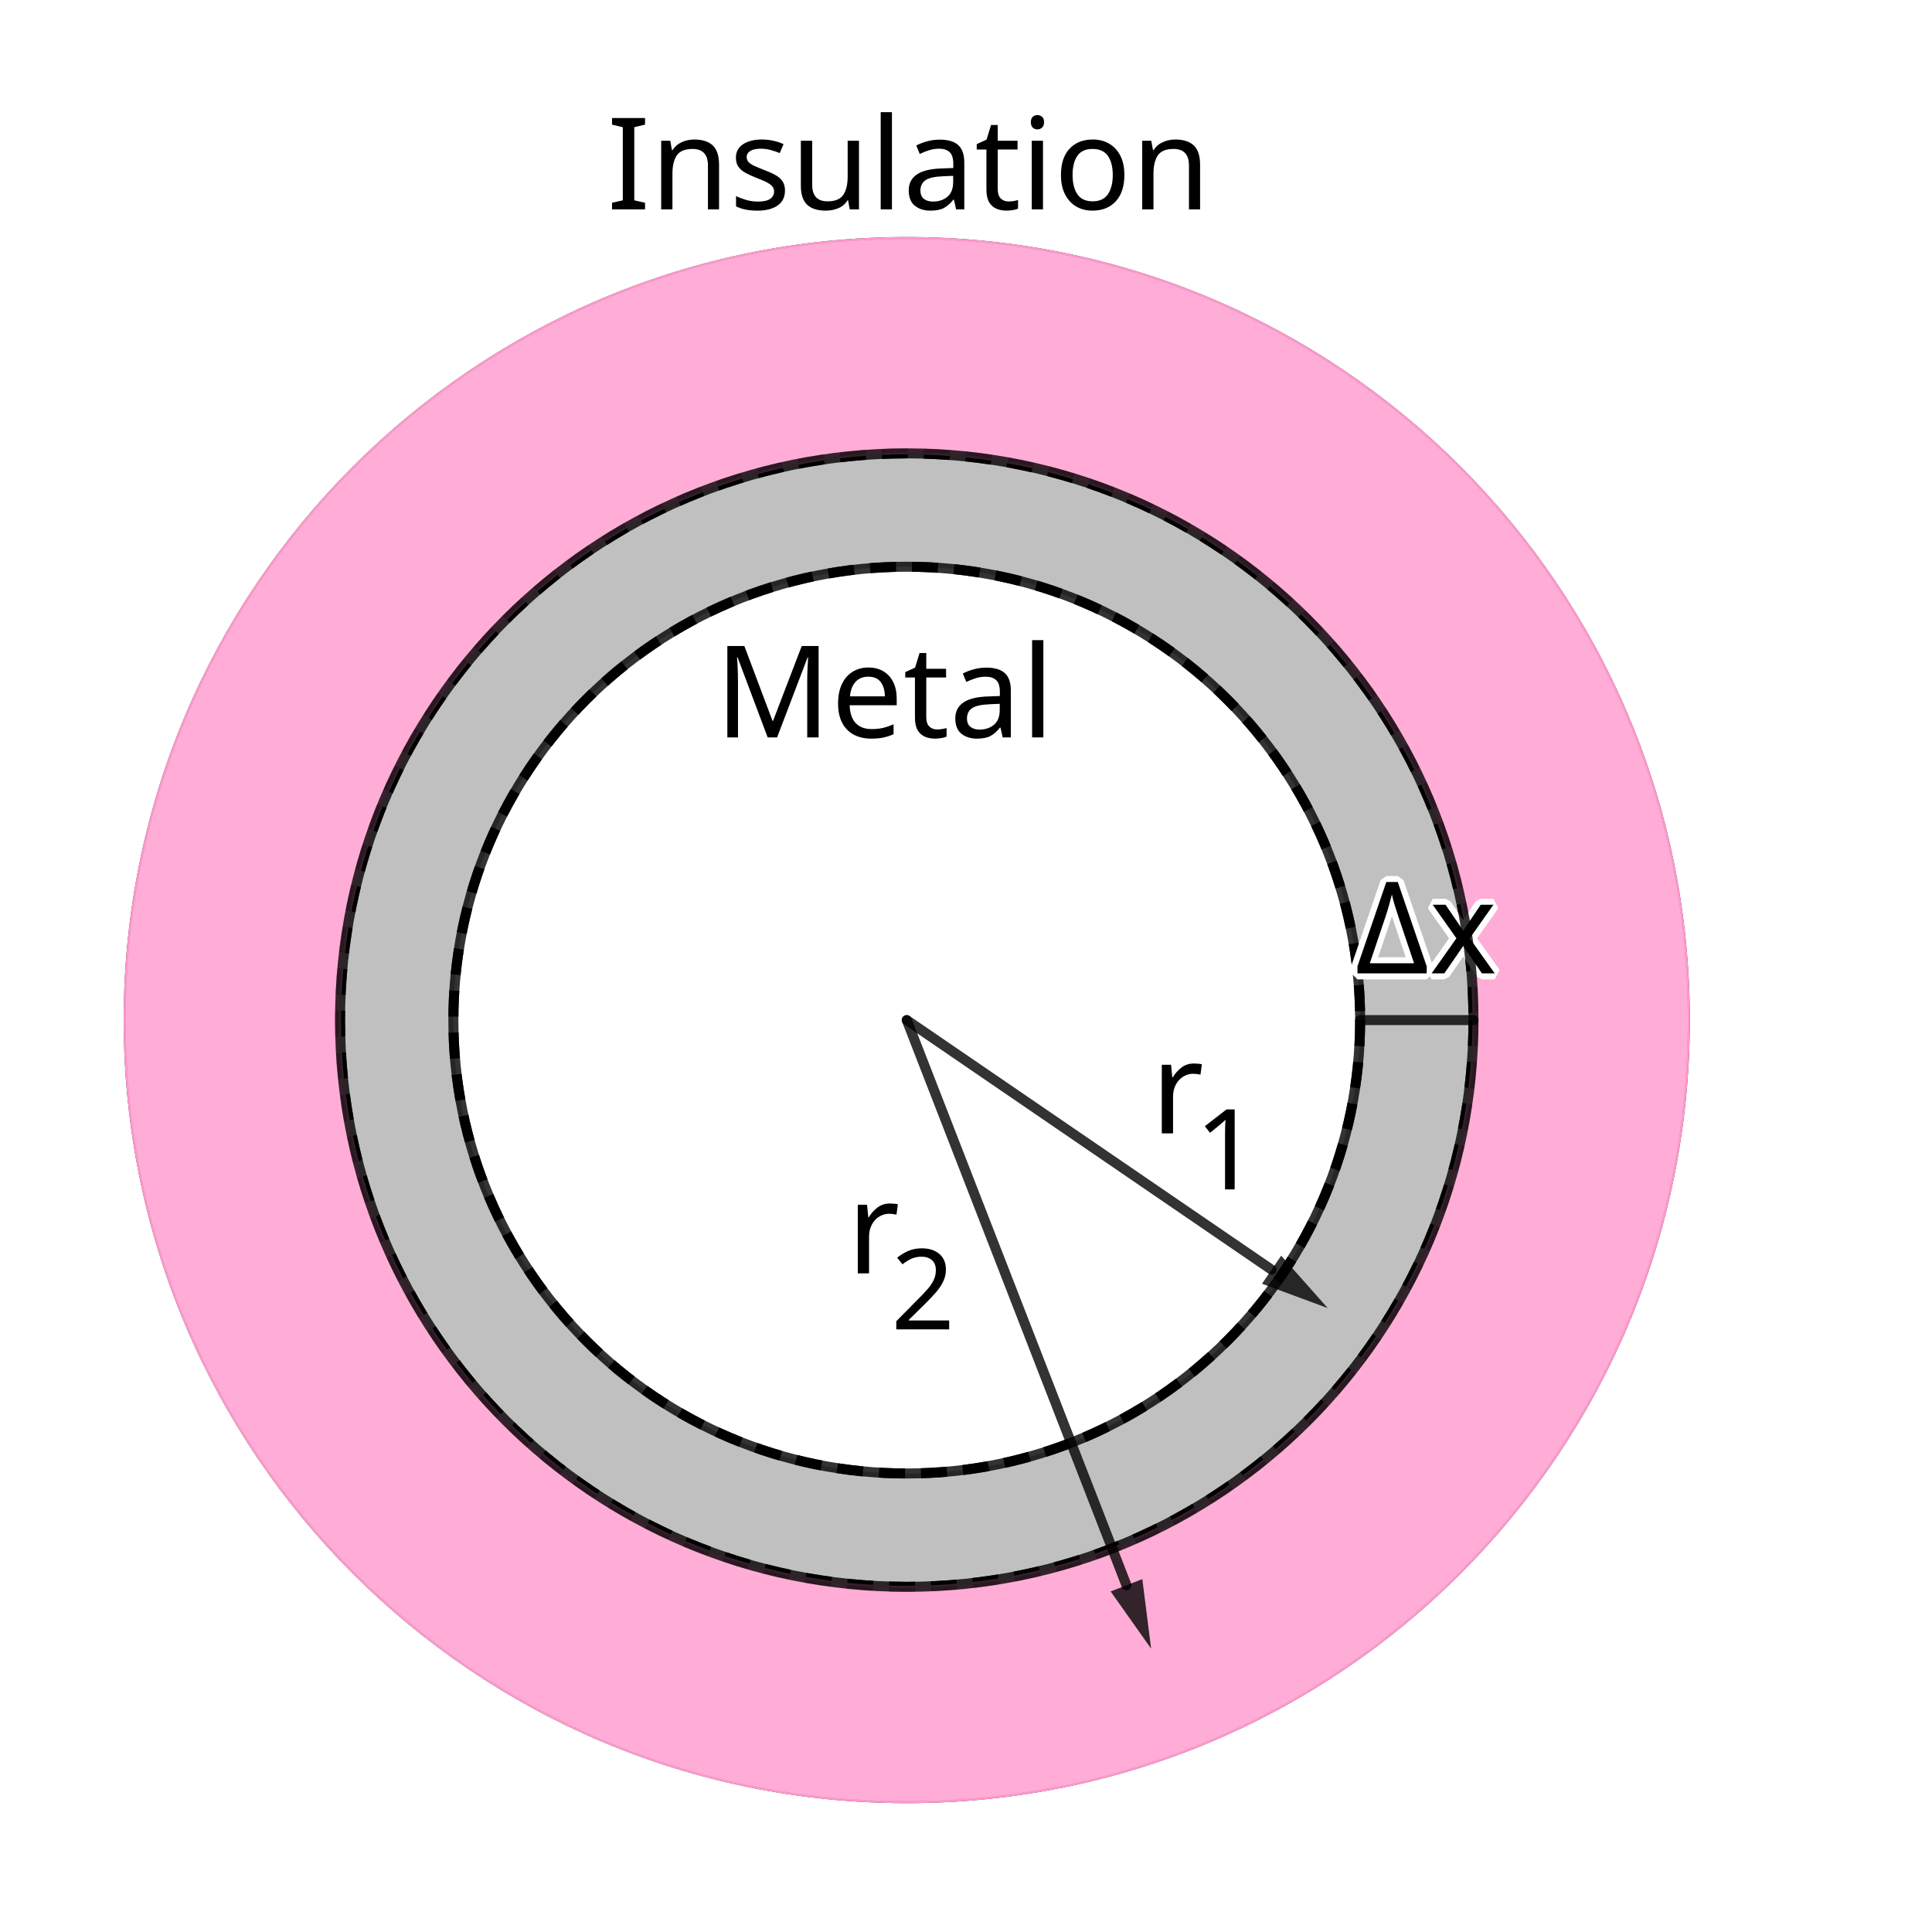
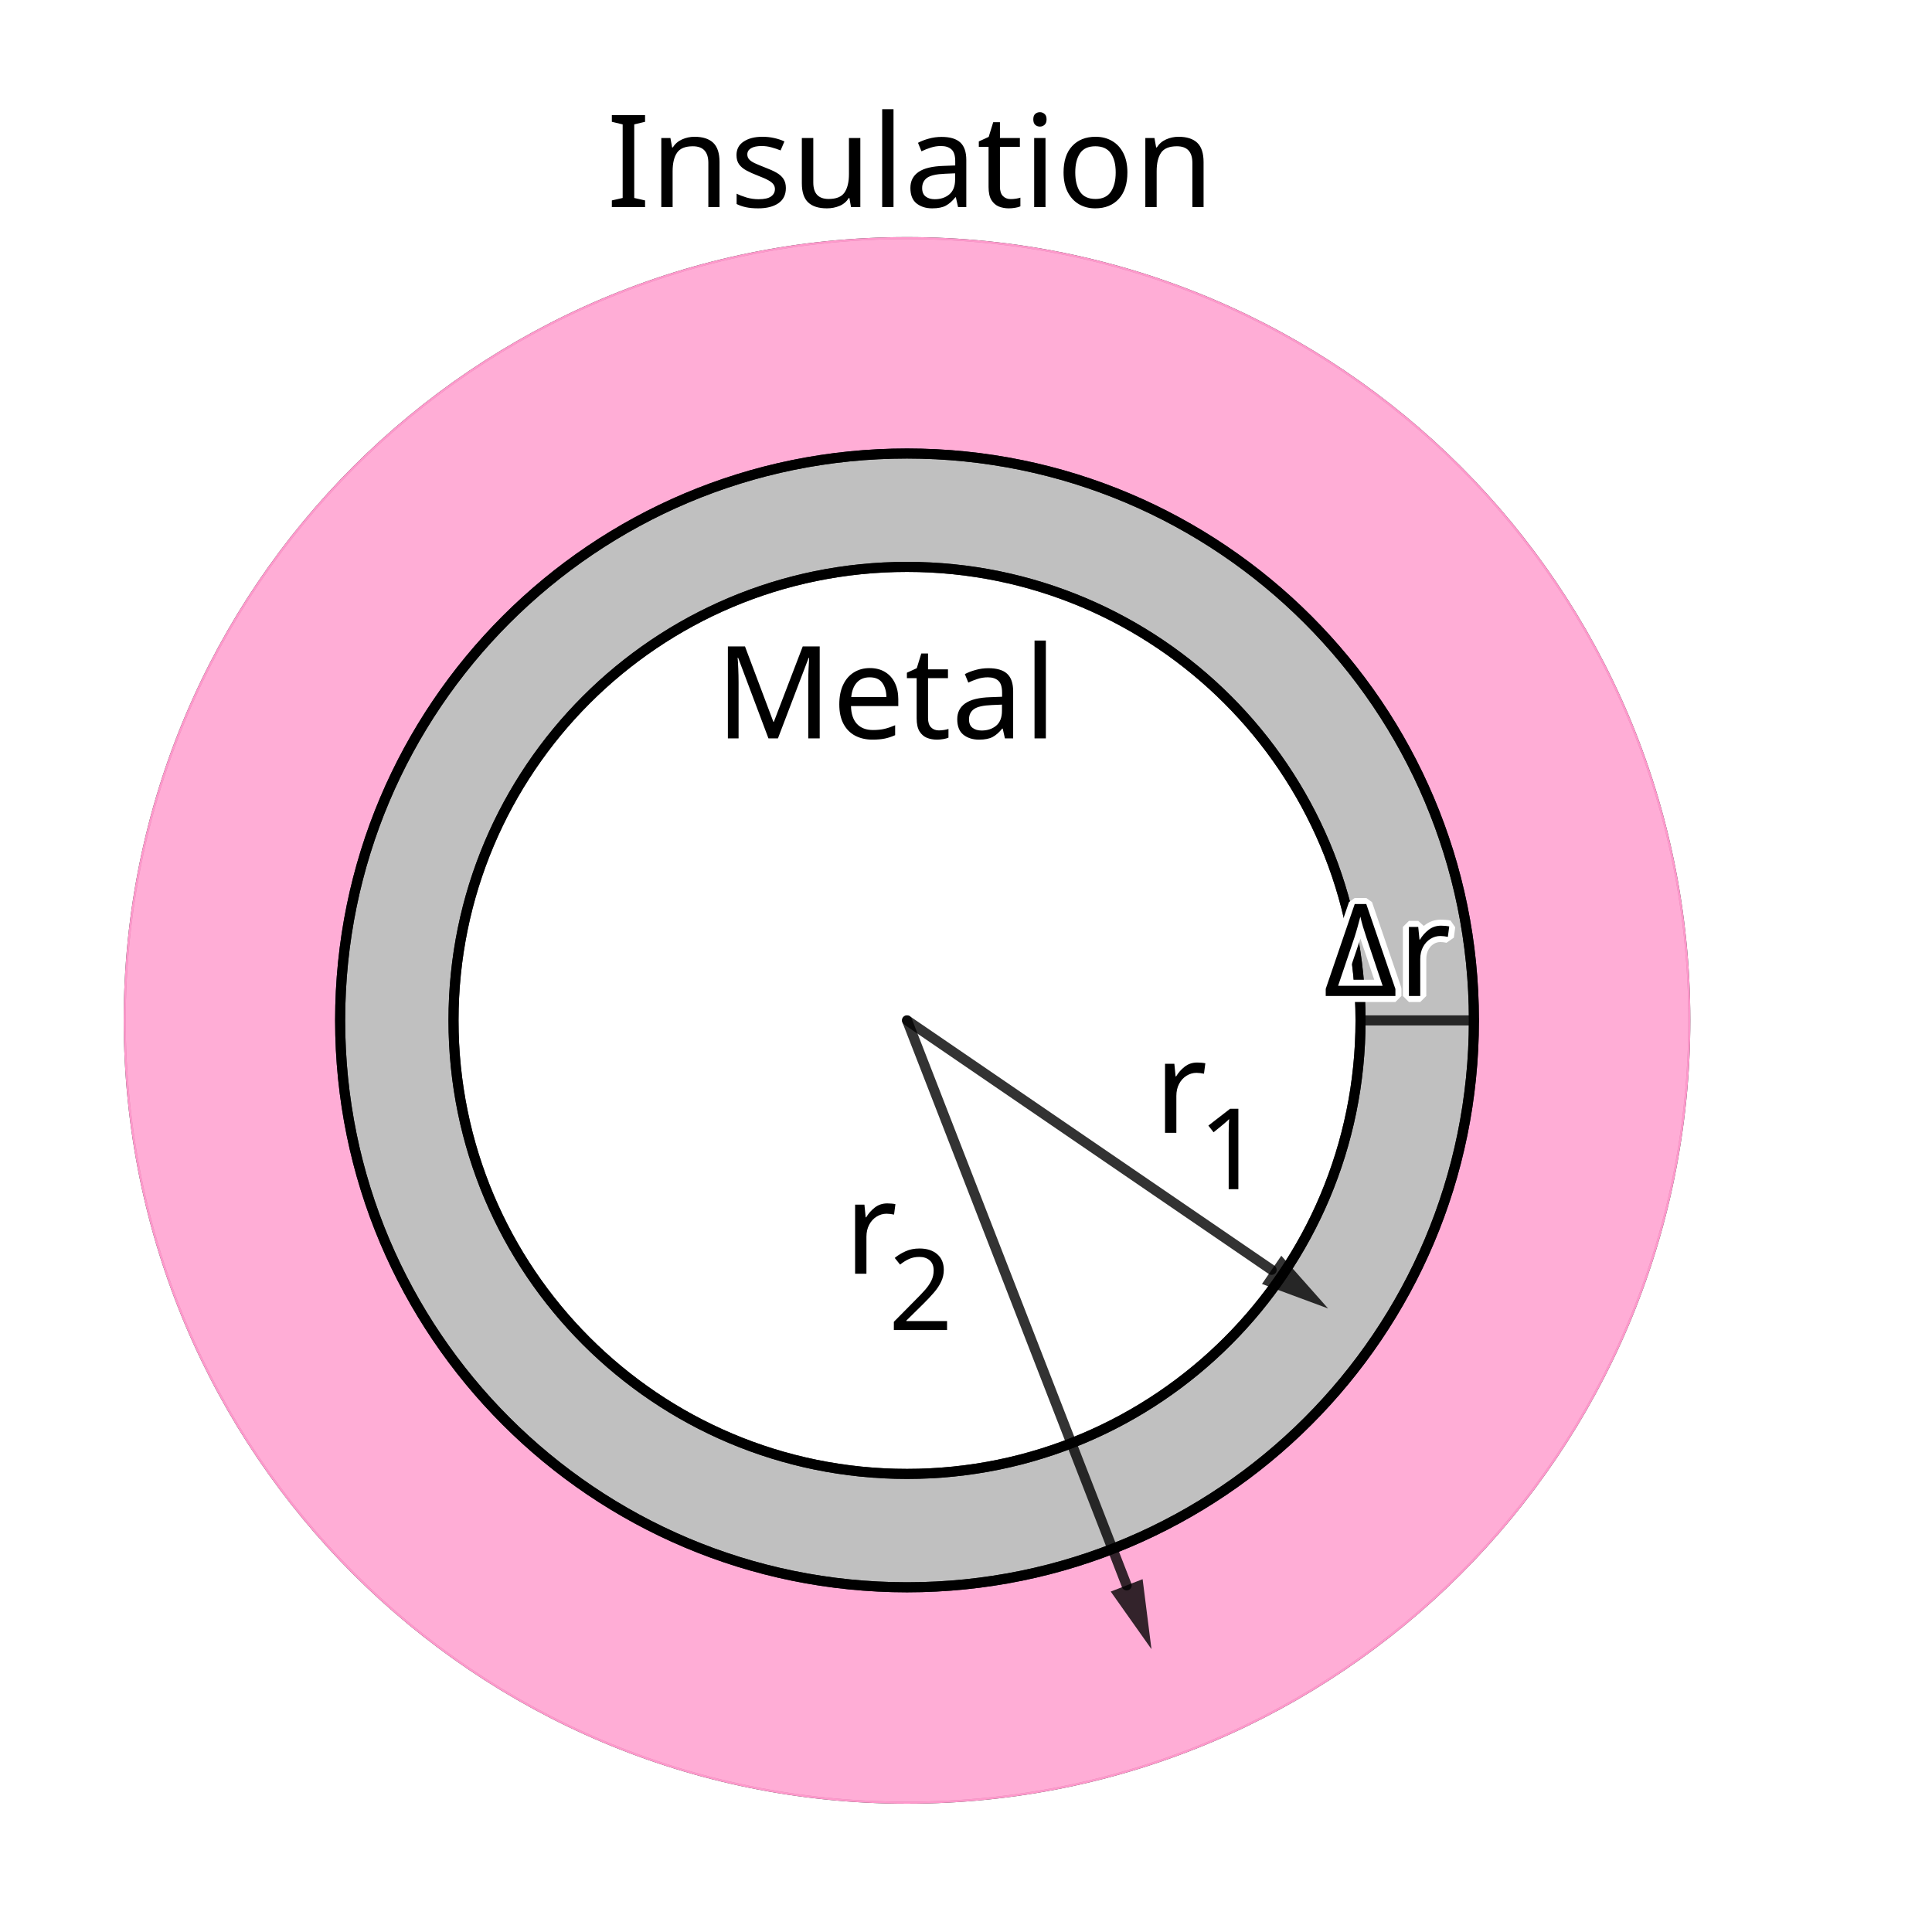
- <svg xmlns="http://www.w3.org/2000/svg" version="1.1" width="483" height="483">
+ <svg xmlns="http://www.w3.org/2000/svg" version="1.1" width="480" height="480">
  <defs>
-     <clipPath id="skMMiGAHGaPg">
-       <path fill="none" stroke="none" d=" M 0 0 L 483 0 L 483 483 L 0 483 L 0 0 Z" />
+     <clipPath id="MAIMggtkfbFk">
+       <path fill="none" stroke="none" d=" M 0 0 L 480 0 L 480 480 L 0 480 L 0 0 Z" />
    </clipPath>
  </defs>
-   <g transform="scale(1,1)" clip-path="url(#skMMiGAHGaPg)">
-     <g transform="translate(-80.27019,-4.654218)">
-       <path fill="none" stroke="rgb(0,0,0)" paint-order="fill stroke markers" d=" M 420.303 259.679 C 420.303 322.277 369.557 373.023 306.959 373.023 C 244.36 373.023 193.614 322.277 193.614 259.679 C 193.614 197.08 244.36 146.335 306.959 146.335 C 369.557 146.335 420.303 197.08 420.303 259.679 Z" stroke-opacity="0.8" stroke-linecap="round" stroke-linejoin="round" stroke-miterlimit="10" stroke-width="2.5" />
-       <text fill="rgb(0,0,0)" stroke="none" font-family="geogebra-sans-serif, sans-serif" font-size="32px" font-style="normal" font-weight="normal" text-decoration="normal" x="259" y="189" text-anchor="start" dominant-baseline="alphabetic" fill-opacity="1">Metal</text>
-       <text fill="none" stroke="rgb(255,255,255)" font-family="geogebra-sans-serif, sans-serif" font-size="32px" font-style="normal" font-weight="normal" text-decoration="normal" x="259" y="189" text-anchor="start" dominant-baseline="alphabetic" stroke-opacity="1" stroke-linejoin="bevel" stroke-miterlimit="10" stroke-width="3">Metal</text>
-       <text fill="rgb(0,0,0)" stroke="none" font-family="geogebra-sans-serif, sans-serif" font-size="32px" font-style="normal" font-weight="normal" text-decoration="normal" x="259" y="189" text-anchor="start" dominant-baseline="alphabetic" fill-opacity="1">Metal</text>
-       <path fill="none" stroke="rgb(0,0,0)" paint-order="fill stroke markers" d=" M 502.477 259.679 C 502.477 367.661 414.941 455.198 306.959 455.198 C 198.977 455.198 111.44 367.661 111.44 259.679 C 111.44 151.697 198.977 64.16 306.959 64.16 C 414.941 64.16 502.477 151.697 502.477 259.679 Z" stroke-opacity="0.8" stroke-linecap="round" stroke-linejoin="round" stroke-miterlimit="10" stroke-width="0.5" />
-       <text fill="rgb(0,0,0)" stroke="none" font-family="geogebra-sans-serif, sans-serif" font-size="32px" font-style="normal" font-weight="normal" text-decoration="normal" x="232" y="57" text-anchor="start" dominant-baseline="alphabetic" fill-opacity="1">Insulation</text>
-       <text fill="none" stroke="rgb(255,255,255)" font-family="geogebra-sans-serif, sans-serif" font-size="32px" font-style="normal" font-weight="normal" text-decoration="normal" x="232" y="57" text-anchor="start" dominant-baseline="alphabetic" stroke-opacity="1" stroke-linejoin="bevel" stroke-miterlimit="10" stroke-width="3">Insulation</text>
-       <text fill="rgb(0,0,0)" stroke="none" font-family="geogebra-sans-serif, sans-serif" font-size="32px" font-style="normal" font-weight="normal" text-decoration="normal" x="232" y="57" text-anchor="start" dominant-baseline="alphabetic" fill-opacity="1">Insulation</text>
-       <path fill="none" stroke="rgb(0,0,0)" paint-order="fill stroke markers" d=" M 420.303 259.679 C 420.303 322.277 369.557 373.023 306.959 373.023 C 244.36 373.023 193.614 322.277 193.614 259.679 C 193.614 197.08 244.36 146.335 306.959 146.335 C 369.557 146.335 420.303 197.08 420.303 259.679 Z" stroke-opacity="1" stroke-linejoin="round" stroke-miterlimit="10" stroke-width="2.5" stroke-dasharray="6.5,4" />
-       <path fill="none" stroke="rgb(0,0,0)" paint-order="fill stroke markers" d=" M 448.639 259.679 C 448.639 337.927 385.207 401.359 306.959 401.359 C 228.711 401.359 165.278 337.927 165.278 259.679 C 165.278 181.431 228.711 117.998 306.959 117.998 C 385.207 117.998 448.639 181.431 448.639 259.679 Z" stroke-opacity="1" stroke-linejoin="round" stroke-miterlimit="10" stroke-width="2.5" stroke-dasharray="6.5,4" />
-       <path fill="rgb(0,0,0)" stroke="none" paint-order="stroke fill markers" d=" M 306.959 146.335 C 369.557 146.335 420.303 197.08 420.303 259.679 C 420.303 322.277 369.557 373.023 306.959 373.023 C 244.36 373.023 193.614 322.277 193.614 259.679 C 193.614 197.08 244.36 146.335 306.959 146.335 Z M 306.959 117.998 C 228.711 117.998 165.278 181.431 165.278 259.679 C 165.278 337.927 228.711 401.359 306.959 401.359 C 385.207 401.359 448.639 337.927 448.639 259.679 C 448.639 181.431 385.207 117.998 306.959 117.998 Z" fill-opacity="0.247" />
-       <path fill="none" stroke="rgb(255,153,204)" paint-order="fill stroke markers" d=" M 448.639 259.679 C 448.639 337.927 385.207 401.359 306.959 401.359 C 228.711 401.359 165.278 337.927 165.278 259.679 C 165.278 181.431 228.711 117.998 306.959 117.998 C 385.207 117.998 448.639 181.431 448.639 259.679 Z" stroke-opacity="1" stroke-linecap="round" stroke-linejoin="round" stroke-miterlimit="10" stroke-width="0.5" />
-       <path fill="none" stroke="rgb(255,153,204)" paint-order="fill stroke markers" d=" M 502.477 259.679 C 502.477 367.661 414.941 455.198 306.959 455.198 C 198.977 455.198 111.44 367.661 111.44 259.679 C 111.44 151.697 198.977 64.16 306.959 64.16 C 414.941 64.16 502.477 151.697 502.477 259.679 Z" stroke-opacity="1" stroke-linecap="round" stroke-linejoin="round" stroke-miterlimit="10" stroke-width="0.5" />
-       <path fill="rgb(255,153,204)" stroke="none" paint-order="stroke fill markers" d=" M 306.959 117.998 C 385.207 117.998 448.639 181.431 448.639 259.679 C 448.639 337.927 385.207 401.359 306.959 401.359 C 228.711 401.359 165.278 337.927 165.278 259.679 C 165.278 181.431 228.711 117.998 306.959 117.998 Z M 306.959 64.16 C 198.977 64.16 111.44 151.697 111.44 259.679 C 111.44 367.661 198.977 455.198 306.959 455.198 C 414.941 455.198 502.477 367.661 502.477 259.679 C 502.477 151.697 414.941 64.16 306.959 64.16 Z" fill-opacity="0.8" />
-       <path fill="none" stroke="rgb(0,0,0)" paint-order="fill stroke markers" d=" M 420.303 259.679 L 448.639 259.679" stroke-opacity="0.8" stroke-linecap="round" stroke-linejoin="round" stroke-miterlimit="10" stroke-width="2.5" />
-       <text fill="rgb(0,0,0)" stroke="none" font-family="geogebra-sans-serif, sans-serif" font-size="32px" font-style="normal" font-weight="normal" text-decoration="normal" x="419" y="248" text-anchor="start" dominant-baseline="alphabetic" fill-opacity="1">Δx</text>
-       <text fill="none" stroke="rgb(255,255,255)" font-family="geogebra-sans-serif, sans-serif" font-size="32px" font-style="normal" font-weight="normal" text-decoration="normal" x="419" y="248" text-anchor="start" dominant-baseline="alphabetic" stroke-opacity="1" stroke-linejoin="bevel" stroke-miterlimit="10" stroke-width="3">Δx</text>
-       <text fill="rgb(0,0,0)" stroke="none" font-family="geogebra-sans-serif, sans-serif" font-size="32px" font-style="normal" font-weight="normal" text-decoration="normal" x="419" y="248" text-anchor="start" dominant-baseline="alphabetic" fill-opacity="1">Δx</text>
-       <path fill="none" stroke="rgb(0,0,0)" paint-order="fill stroke markers" d=" M 306.959 259.679 L 398.168 322.079" stroke-opacity="0.8" stroke-linecap="round" stroke-linejoin="round" stroke-miterlimit="10" stroke-width="2.5" />
-       <path fill="rgb(0,0,0)" stroke="none" paint-order="stroke fill markers" fill-rule="evenodd" d=" M 412.199 331.678 L 395.769 325.586 L 400.568 318.571 Z" fill-opacity="0.8" />
-       <text fill="rgb(0,0,0)" stroke="none" font-family="geogebra-sans-serif, sans-serif" font-size="32px" font-style="normal" font-weight="normal" text-decoration="normal" x="368" y="288" text-anchor="start" dominant-baseline="alphabetic" fill-opacity="1">r</text>
-       <text fill="none" stroke="rgb(255,255,255)" font-family="geogebra-sans-serif, sans-serif" font-size="32px" font-style="normal" font-weight="normal" text-decoration="normal" x="368" y="288" text-anchor="start" dominant-baseline="alphabetic" stroke-opacity="1" stroke-linejoin="bevel" stroke-miterlimit="10" stroke-width="3">r</text>
-       <text fill="rgb(0,0,0)" stroke="none" font-family="geogebra-sans-serif, sans-serif" font-size="32px" font-style="normal" font-weight="normal" text-decoration="normal" x="368" y="288" text-anchor="start" dominant-baseline="alphabetic" fill-opacity="1">r</text>
-       <text fill="rgb(0,0,0)" stroke="none" font-family="geogebra-sans-serif, sans-serif" font-size="28px" font-style="normal" font-weight="normal" text-decoration="normal" x="379" y="302" text-anchor="start" dominant-baseline="alphabetic" fill-opacity="1">1</text>
-       <text fill="none" stroke="rgb(255,255,255)" font-family="geogebra-sans-serif, sans-serif" font-size="28px" font-style="normal" font-weight="normal" text-decoration="normal" x="379" y="302" text-anchor="start" dominant-baseline="alphabetic" stroke-opacity="1" stroke-linejoin="bevel" stroke-miterlimit="10" stroke-width="3">1</text>
-       <text fill="rgb(0,0,0)" stroke="none" font-family="geogebra-sans-serif, sans-serif" font-size="28px" font-style="normal" font-weight="normal" text-decoration="normal" x="379" y="302" text-anchor="start" dominant-baseline="alphabetic" fill-opacity="1">1</text>
-       <path fill="none" stroke="rgb(0,0,0)" paint-order="fill stroke markers" d=" M 306.959 259.679 L 361.892 400.975" stroke-opacity="0.8" stroke-linecap="round" stroke-linejoin="round" stroke-miterlimit="10" stroke-width="2.5" />
-       <path fill="rgb(0,0,0)" stroke="none" paint-order="stroke fill markers" fill-rule="evenodd" d=" M 368.052 416.82 L 357.931 402.515 L 365.853 399.435 Z" fill-opacity="0.8" />
-       <text fill="rgb(0,0,0)" stroke="none" font-family="geogebra-sans-serif, sans-serif" font-size="32px" font-style="normal" font-weight="normal" text-decoration="normal" x="292" y="323" text-anchor="start" dominant-baseline="alphabetic" fill-opacity="1">r</text>
-       <text fill="none" stroke="rgb(255,255,255)" font-family="geogebra-sans-serif, sans-serif" font-size="32px" font-style="normal" font-weight="normal" text-decoration="normal" x="292" y="323" text-anchor="start" dominant-baseline="alphabetic" stroke-opacity="1" stroke-linejoin="bevel" stroke-miterlimit="10" stroke-width="3">r</text>
-       <text fill="rgb(0,0,0)" stroke="none" font-family="geogebra-sans-serif, sans-serif" font-size="32px" font-style="normal" font-weight="normal" text-decoration="normal" x="292" y="323" text-anchor="start" dominant-baseline="alphabetic" fill-opacity="1">r</text>
-       <text fill="rgb(0,0,0)" stroke="none" font-family="geogebra-sans-serif, sans-serif" font-size="28px" font-style="normal" font-weight="normal" text-decoration="normal" x="303" y="337" text-anchor="start" dominant-baseline="alphabetic" fill-opacity="1">2</text>
-       <text fill="none" stroke="rgb(255,255,255)" font-family="geogebra-sans-serif, sans-serif" font-size="28px" font-style="normal" font-weight="normal" text-decoration="normal" x="303" y="337" text-anchor="start" dominant-baseline="alphabetic" stroke-opacity="1" stroke-linejoin="bevel" stroke-miterlimit="10" stroke-width="3">2</text>
-       <text fill="rgb(0,0,0)" stroke="none" font-family="geogebra-sans-serif, sans-serif" font-size="28px" font-style="normal" font-weight="normal" text-decoration="normal" x="303" y="337" text-anchor="start" dominant-baseline="alphabetic" fill-opacity="1">2</text>
-       <path fill="none" stroke="rgb(0,0,0)" paint-order="fill stroke markers" d=" M 448.639 259.679 C 448.639 337.927 385.207 401.359 306.959 401.359 C 228.711 401.359 165.278 337.927 165.278 259.679 C 165.278 181.431 228.711 117.998 306.959 117.998 C 385.207 117.998 448.639 181.431 448.639 259.679 Z" stroke-opacity="0.8" stroke-linecap="round" stroke-linejoin="round" stroke-miterlimit="10" stroke-width="2.5" />
+   <g transform="scale(1,1)" clip-path="url(#MAIMggtkfbFk)">
+     <g transform="translate(-98.26857,-64.54966)">
+       <path fill="none" stroke="rgb(0,0,0)" paint-order="fill stroke markers" d=" M 436.289 318.065 C 436.289 380.293 385.844 430.739 323.616 430.739 C 261.388 430.739 210.942 380.293 210.942 318.065 C 210.942 255.837 261.388 205.392 323.616 205.392 C 385.844 205.392 436.289 255.837 436.289 318.065 Z" stroke-opacity="0.8" stroke-linecap="round" stroke-linejoin="round" stroke-miterlimit="10" stroke-width="2.5" />
+       <text fill="rgb(0,0,0)" stroke="none" font-family="geogebra-sans-serif, sans-serif" font-size="32px" font-style="normal" font-weight="normal" text-decoration="normal" x="276" y="248" text-anchor="start" dominant-baseline="alphabetic" fill-opacity="1">Metal</text>
+       <text fill="none" stroke="rgb(255,255,255)" font-family="geogebra-sans-serif, sans-serif" font-size="32px" font-style="normal" font-weight="normal" text-decoration="normal" x="276" y="248" text-anchor="start" dominant-baseline="alphabetic" stroke-opacity="1" stroke-linejoin="bevel" stroke-miterlimit="10" stroke-width="3">Metal</text>
+       <text fill="rgb(0,0,0)" stroke="none" font-family="geogebra-sans-serif, sans-serif" font-size="32px" font-style="normal" font-weight="normal" text-decoration="normal" x="276" y="248" text-anchor="start" dominant-baseline="alphabetic" fill-opacity="1">Metal</text>
+       <path fill="none" stroke="rgb(0,0,0)" paint-order="fill stroke markers" d=" M 517.978 318.065 C 517.978 425.408 430.959 512.427 323.616 512.427 C 216.273 512.427 129.254 425.408 129.254 318.065 C 129.254 210.722 216.273 123.703 323.616 123.703 C 430.959 123.703 517.978 210.722 517.978 318.065 Z" stroke-opacity="0.8" stroke-linecap="round" stroke-linejoin="round" stroke-miterlimit="10" stroke-width="0.5" />
+       <text fill="rgb(0,0,0)" stroke="none" font-family="geogebra-sans-serif, sans-serif" font-size="32px" font-style="normal" font-weight="normal" text-decoration="normal" x="249" y="116" text-anchor="start" dominant-baseline="alphabetic" fill-opacity="1">Insulation</text>
+       <text fill="none" stroke="rgb(255,255,255)" font-family="geogebra-sans-serif, sans-serif" font-size="32px" font-style="normal" font-weight="normal" text-decoration="normal" x="249" y="116" text-anchor="start" dominant-baseline="alphabetic" stroke-opacity="1" stroke-linejoin="bevel" stroke-miterlimit="10" stroke-width="3">Insulation</text>
+       <text fill="rgb(0,0,0)" stroke="none" font-family="geogebra-sans-serif, sans-serif" font-size="32px" font-style="normal" font-weight="normal" text-decoration="normal" x="249" y="116" text-anchor="start" dominant-baseline="alphabetic" fill-opacity="1">Insulation</text>
+       <path fill="none" stroke="rgb(255,153,204)" paint-order="fill stroke markers" d=" M 464.458 318.065 C 464.458 395.85 401.401 458.907 323.616 458.907 C 245.831 458.907 182.774 395.85 182.774 318.065 C 182.774 240.28 245.831 177.223 323.616 177.223 C 401.401 177.223 464.458 240.28 464.458 318.065 Z" stroke-opacity="1" stroke-linecap="round" stroke-linejoin="round" stroke-miterlimit="10" stroke-width="0.5" />
+       <path fill="none" stroke="rgb(255,153,204)" paint-order="fill stroke markers" d=" M 517.978 318.065 C 517.978 425.408 430.959 512.427 323.616 512.427 C 216.273 512.427 129.254 425.408 129.254 318.065 C 129.254 210.722 216.273 123.703 323.616 123.703 C 430.959 123.703 517.978 210.722 517.978 318.065 Z" stroke-opacity="1" stroke-linecap="round" stroke-linejoin="round" stroke-miterlimit="10" stroke-width="0.5" />
+       <path fill="rgb(255,153,204)" stroke="none" paint-order="stroke fill markers" d=" M 323.616 177.223 C 401.401 177.223 464.458 240.28 464.458 318.065 C 464.458 395.85 401.401 458.907 323.616 458.907 C 245.831 458.907 182.774 395.85 182.774 318.065 C 182.774 240.28 245.831 177.223 323.616 177.223 Z M 323.616 123.703 C 216.273 123.703 129.254 210.722 129.254 318.065 C 129.254 425.408 216.273 512.427 323.616 512.427 C 430.959 512.427 517.978 425.408 517.978 318.065 C 517.978 210.722 430.959 123.703 323.616 123.703 Z" fill-opacity="0.8" />
+       <path fill="none" stroke="rgb(0,0,0)" paint-order="fill stroke markers" d=" M 436.289 318.065 C 436.289 380.293 385.844 430.739 323.616 430.739 C 261.388 430.739 210.942 380.293 210.942 318.065 C 210.942 255.837 261.388 205.392 323.616 205.392 C 385.844 205.392 436.289 255.837 436.289 318.065 Z" stroke-opacity="1" stroke-linecap="round" stroke-linejoin="round" stroke-miterlimit="10" stroke-width="2.5" />
+       <path fill="none" stroke="rgb(0,0,0)" paint-order="fill stroke markers" d=" M 464.458 318.065 C 464.458 395.85 401.401 458.907 323.616 458.907 C 245.831 458.907 182.774 395.85 182.774 318.065 C 182.774 240.28 245.831 177.223 323.616 177.223 C 401.401 177.223 464.458 240.28 464.458 318.065 Z" stroke-opacity="1" stroke-linecap="round" stroke-linejoin="round" stroke-miterlimit="10" stroke-width="2.5" />
+       <path fill="rgb(0,0,0)" stroke="none" paint-order="stroke fill markers" d=" M 323.616 205.392 C 385.844 205.392 436.289 255.837 436.289 318.065 C 436.289 380.293 385.844 430.739 323.616 430.739 C 261.388 430.739 210.942 380.293 210.942 318.065 C 210.942 255.837 261.388 205.392 323.616 205.392 Z M 323.616 177.223 C 245.831 177.223 182.774 240.28 182.774 318.065 C 182.774 395.85 245.831 458.907 323.616 458.907 C 401.401 458.907 464.458 395.85 464.458 318.065 C 464.458 240.28 401.401 177.223 323.616 177.223 Z" fill-opacity="0.247" />
+       <path fill="none" stroke="rgb(0,0,0)" paint-order="fill stroke markers" d=" M 436.289 318.065 L 464.458 318.065" stroke-opacity="0.8" stroke-linecap="round" stroke-linejoin="round" stroke-miterlimit="10" stroke-width="2.5" />
+       <text fill="rgb(0,0,0)" stroke="none" font-family="geogebra-sans-serif, sans-serif" font-size="32px" font-style="normal" font-weight="normal" text-decoration="normal" x="427" y="312" text-anchor="start" dominant-baseline="alphabetic" fill-opacity="1">Δr</text>
+       <text fill="none" stroke="rgb(255,255,255)" font-family="geogebra-sans-serif, sans-serif" font-size="32px" font-style="normal" font-weight="normal" text-decoration="normal" x="427" y="312" text-anchor="start" dominant-baseline="alphabetic" stroke-opacity="1" stroke-linejoin="bevel" stroke-miterlimit="10" stroke-width="3">Δr</text>
+       <text fill="rgb(0,0,0)" stroke="none" font-family="geogebra-sans-serif, sans-serif" font-size="32px" font-style="normal" font-weight="normal" text-decoration="normal" x="427" y="312" text-anchor="start" dominant-baseline="alphabetic" fill-opacity="1">Δr</text>
+       <path fill="none" stroke="rgb(0,0,0)" paint-order="fill stroke markers" d=" M 323.616 318.065 L 414.203 380.039" stroke-opacity="0.8" stroke-linecap="round" stroke-linejoin="round" stroke-miterlimit="10" stroke-width="2.5" />
+       <path fill="rgb(0,0,0)" stroke="none" paint-order="stroke fill markers" fill-rule="evenodd" d=" M 428.233 389.638 L 411.803 383.547 L 416.603 376.531 Z" fill-opacity="0.8" />
+       <text fill="rgb(0,0,0)" stroke="none" font-family="geogebra-sans-serif, sans-serif" font-size="32px" font-style="normal" font-weight="normal" text-decoration="normal" x="385" y="346" text-anchor="start" dominant-baseline="alphabetic" fill-opacity="1">r</text>
+       <text fill="none" stroke="rgb(255,255,255)" font-family="geogebra-sans-serif, sans-serif" font-size="32px" font-style="normal" font-weight="normal" text-decoration="normal" x="385" y="346" text-anchor="start" dominant-baseline="alphabetic" stroke-opacity="1" stroke-linejoin="bevel" stroke-miterlimit="10" stroke-width="3">r</text>
+       <text fill="rgb(0,0,0)" stroke="none" font-family="geogebra-sans-serif, sans-serif" font-size="32px" font-style="normal" font-weight="normal" text-decoration="normal" x="385" y="346" text-anchor="start" dominant-baseline="alphabetic" fill-opacity="1">r</text>
+       <text fill="rgb(0,0,0)" stroke="none" font-family="geogebra-sans-serif, sans-serif" font-size="28px" font-style="normal" font-weight="normal" text-decoration="normal" x="396" y="360" text-anchor="start" dominant-baseline="alphabetic" fill-opacity="1">1</text>
+       <text fill="none" stroke="rgb(255,255,255)" font-family="geogebra-sans-serif, sans-serif" font-size="28px" font-style="normal" font-weight="normal" text-decoration="normal" x="396" y="360" text-anchor="start" dominant-baseline="alphabetic" stroke-opacity="1" stroke-linejoin="bevel" stroke-miterlimit="10" stroke-width="3">1</text>
+       <text fill="rgb(0,0,0)" stroke="none" font-family="geogebra-sans-serif, sans-serif" font-size="28px" font-style="normal" font-weight="normal" text-decoration="normal" x="396" y="360" text-anchor="start" dominant-baseline="alphabetic" fill-opacity="1">1</text>
+       <path fill="none" stroke="rgb(0,0,0)" paint-order="fill stroke markers" d=" M 323.616 318.065 L 378.188 458.432" stroke-opacity="0.8" stroke-linecap="round" stroke-linejoin="round" stroke-miterlimit="10" stroke-width="2.5" />
+       <path fill="rgb(0,0,0)" stroke="none" paint-order="stroke fill markers" fill-rule="evenodd" d=" M 384.348 474.277 L 374.226 459.972 L 382.149 456.892 Z" fill-opacity="0.8" />
+       <text fill="rgb(0,0,0)" stroke="none" font-family="geogebra-sans-serif, sans-serif" font-size="32px" font-style="normal" font-weight="normal" text-decoration="normal" x="308" y="381" text-anchor="start" dominant-baseline="alphabetic" fill-opacity="1">r</text>
+       <text fill="none" stroke="rgb(255,255,255)" font-family="geogebra-sans-serif, sans-serif" font-size="32px" font-style="normal" font-weight="normal" text-decoration="normal" x="308" y="381" text-anchor="start" dominant-baseline="alphabetic" stroke-opacity="1" stroke-linejoin="bevel" stroke-miterlimit="10" stroke-width="3">r</text>
+       <text fill="rgb(0,0,0)" stroke="none" font-family="geogebra-sans-serif, sans-serif" font-size="32px" font-style="normal" font-weight="normal" text-decoration="normal" x="308" y="381" text-anchor="start" dominant-baseline="alphabetic" fill-opacity="1">r</text>
+       <text fill="rgb(0,0,0)" stroke="none" font-family="geogebra-sans-serif, sans-serif" font-size="28px" font-style="normal" font-weight="normal" text-decoration="normal" x="319" y="395" text-anchor="start" dominant-baseline="alphabetic" fill-opacity="1">2</text>
+       <text fill="none" stroke="rgb(255,255,255)" font-family="geogebra-sans-serif, sans-serif" font-size="28px" font-style="normal" font-weight="normal" text-decoration="normal" x="319" y="395" text-anchor="start" dominant-baseline="alphabetic" stroke-opacity="1" stroke-linejoin="bevel" stroke-miterlimit="10" stroke-width="3">2</text>
+       <text fill="rgb(0,0,0)" stroke="none" font-family="geogebra-sans-serif, sans-serif" font-size="28px" font-style="normal" font-weight="normal" text-decoration="normal" x="319" y="395" text-anchor="start" dominant-baseline="alphabetic" fill-opacity="1">2</text>
+       <path fill="none" stroke="rgb(0,0,0)" paint-order="fill stroke markers" d=" M 464.458 318.065 C 464.458 395.85 401.401 458.907 323.616 458.907 C 245.831 458.907 182.774 395.85 182.774 318.065 C 182.774 240.28 245.831 177.223 323.616 177.223 C 401.401 177.223 464.458 240.28 464.458 318.065 Z" stroke-opacity="0.8" stroke-linecap="round" stroke-linejoin="round" stroke-miterlimit="10" stroke-width="2.5" />
    </g>
  </g>
</svg>
